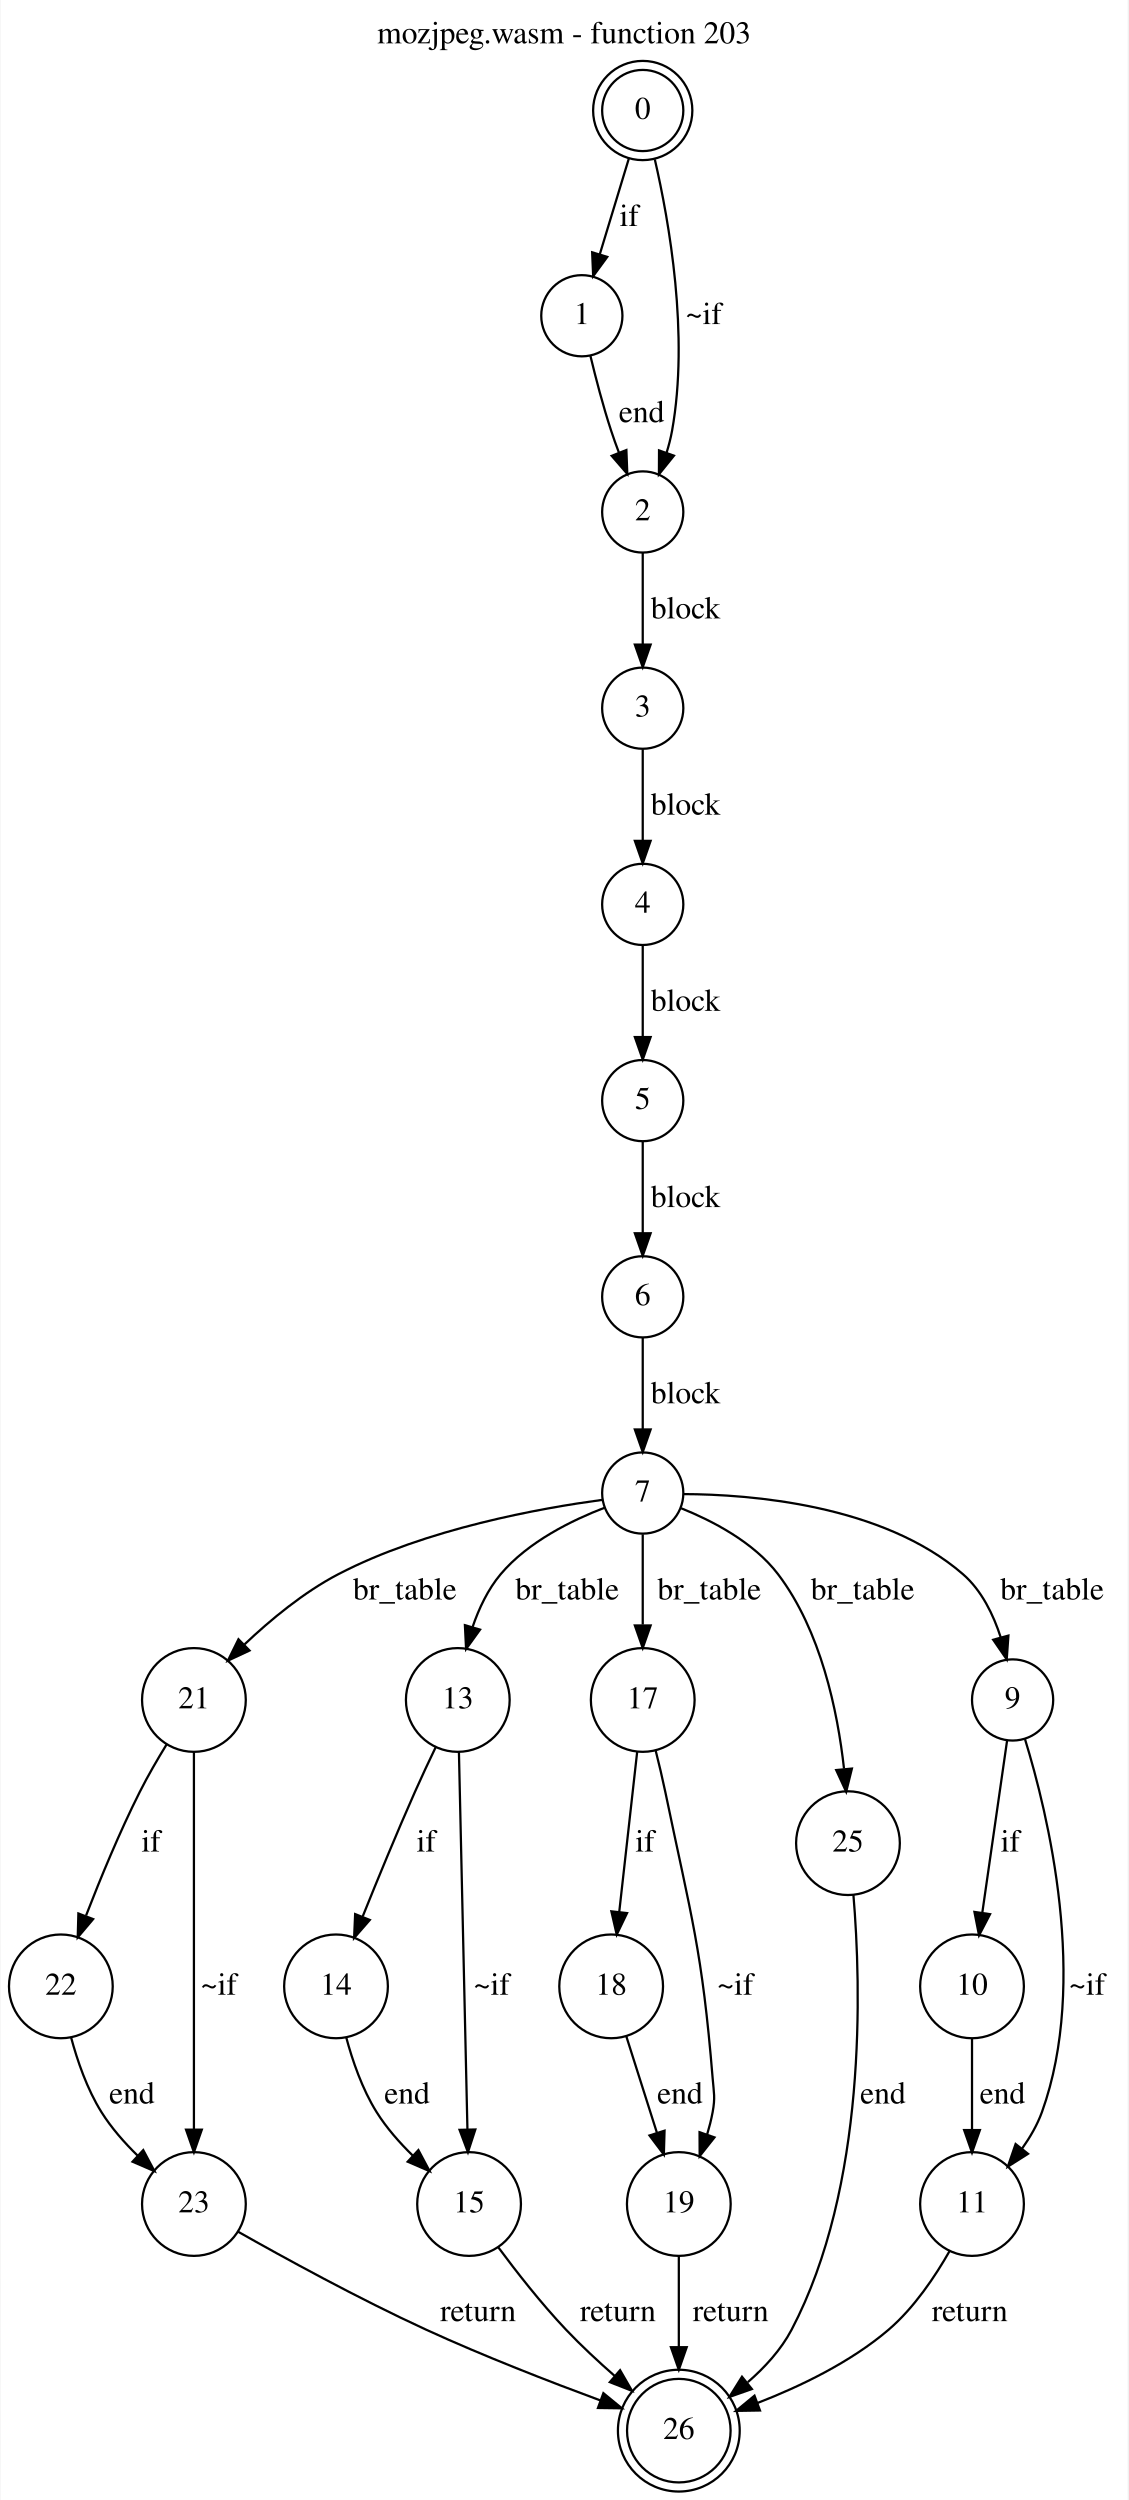
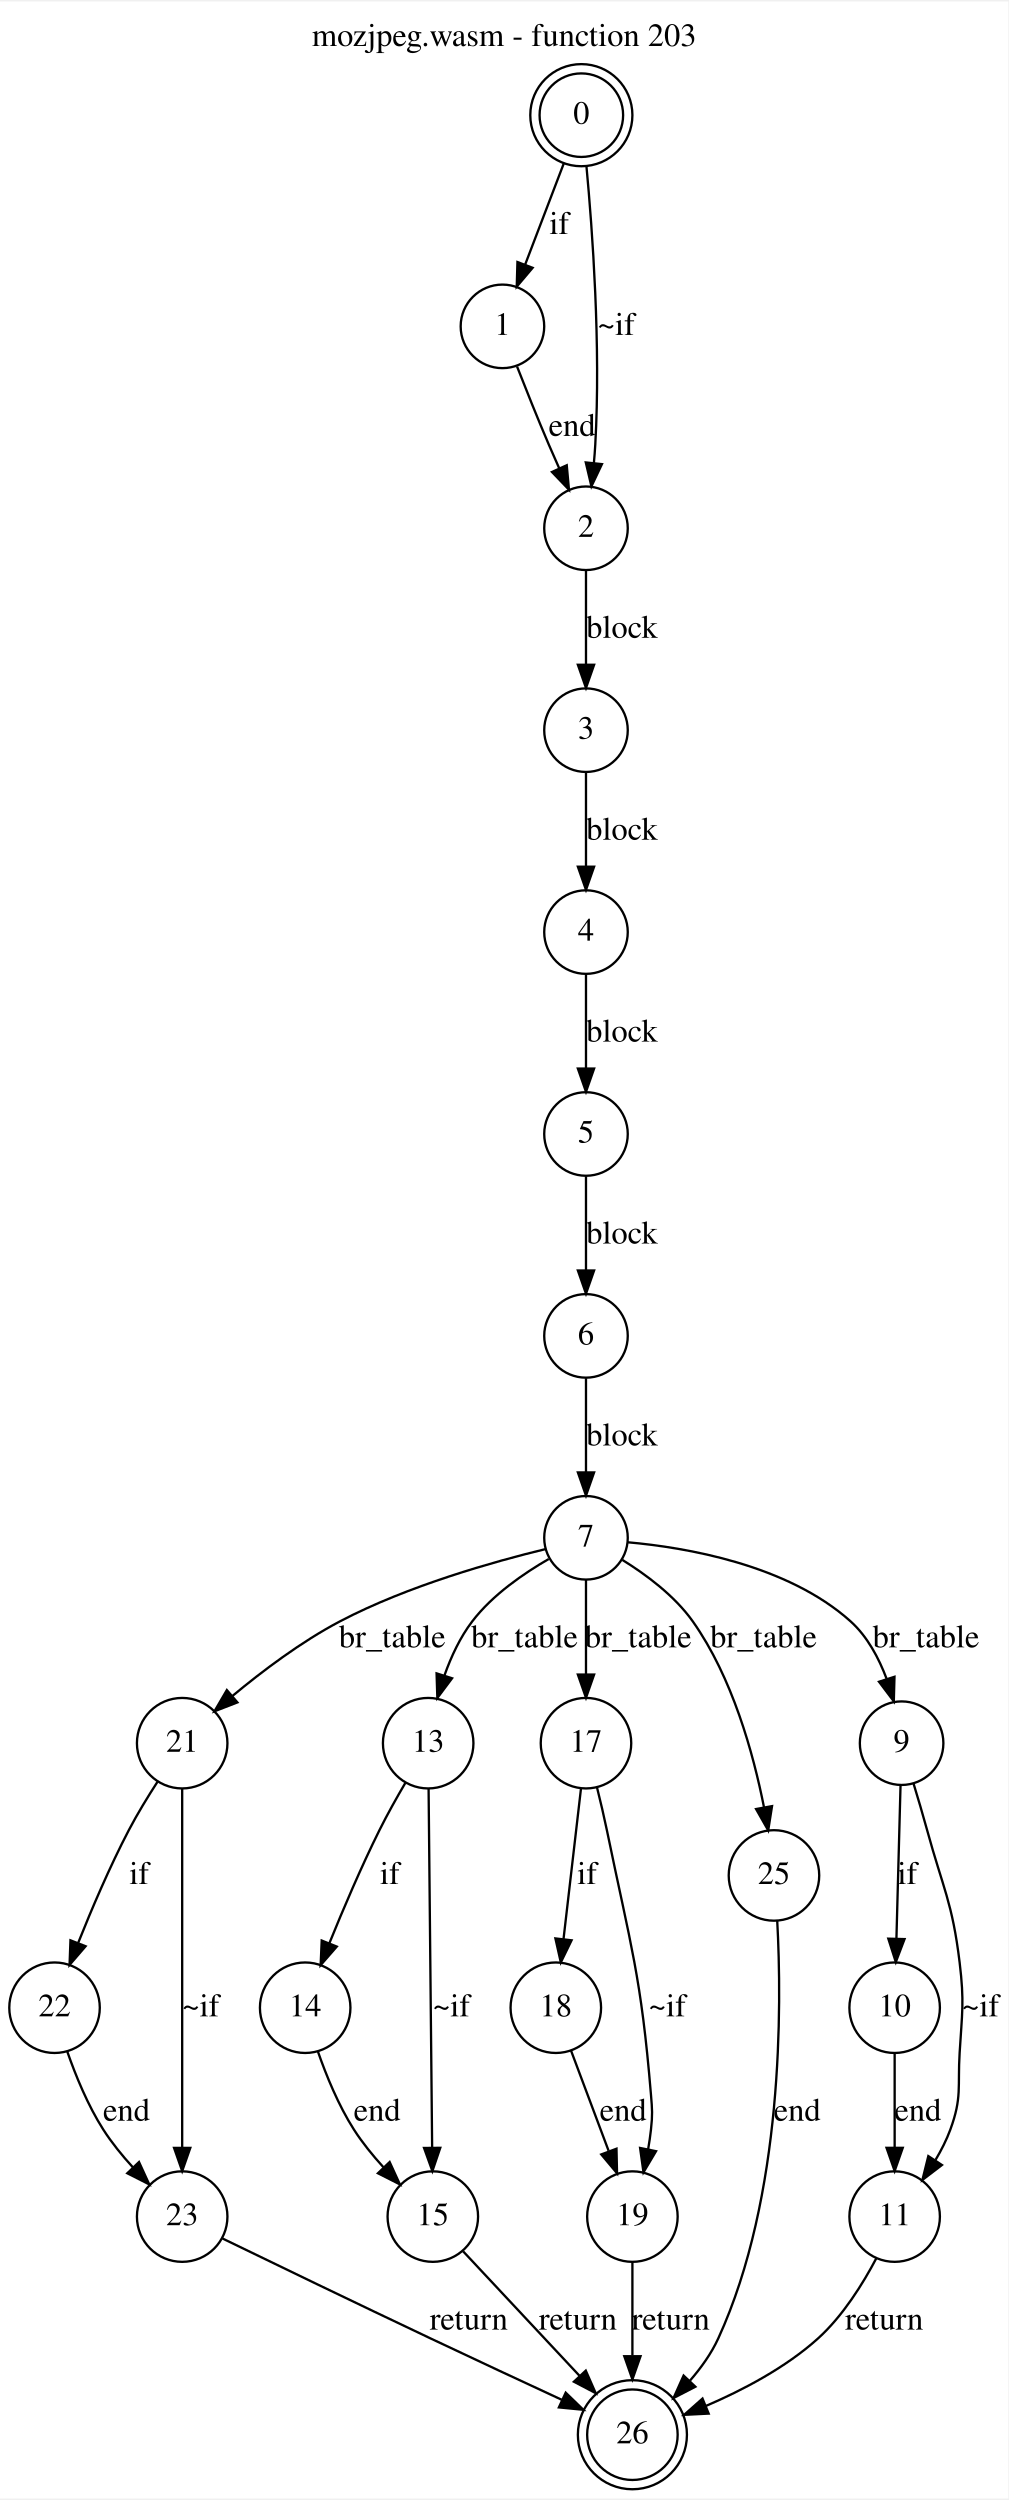
- <svg xmlns="http://www.w3.org/2000/svg" width="500pt" height="1108pt" viewBox="0.00 0.00 499.75 1108.48">
-   <g id="graph0" class="graph" transform="scale(1 1) rotate(0) translate(4 1104.48)">
-     <polygon fill="white" stroke="transparent" points="-4,4 -4,-1104.48 495.75,-1104.48 495.75,4 -4,4" />
-     <text text-anchor="middle" x="245.87" y="-1085.28" font-family="Times,serif" font-size="14.00">mozjpeg.wasm - function 203</text>
+ <svg xmlns="http://www.w3.org/2000/svg" width="434pt" height="1076pt" viewBox="0.00 0.00 434.50 1075.98">
+   <g id="graph0" class="graph" transform="scale(1 1) rotate(0) translate(4 1071.98)">
+     <polygon fill="white" stroke="transparent" points="-4,4 -4,-1071.98 430.5,-1071.98 430.5,4 -4,4" />
+     <text text-anchor="middle" x="213.25" y="-1052.78" font-family="Times,serif" font-size="14.00">mozjpeg.wasm - function 203</text>
    <g id="node1" class="node">
-       <ellipse fill="none" stroke="black" cx="280.75" cy="-1055.48" rx="18" ry="18" />
-       <ellipse fill="none" stroke="black" cx="280.75" cy="-1055.48" rx="22" ry="22" />
-       <text text-anchor="middle" x="280.75" y="-1051.78" font-family="Times,serif" font-size="14.00">0</text>
+       <ellipse fill="none" stroke="black" cx="246.5" cy="-1022.98" rx="18" ry="18" />
+       <ellipse fill="none" stroke="black" cx="246.5" cy="-1022.98" rx="22" ry="22" />
+       <text text-anchor="middle" x="246.5" y="-1019.28" font-family="Times,serif" font-size="14.00">0</text>
    </g>
    <g id="node3" class="node">
-       <ellipse fill="none" stroke="black" cx="253.75" cy="-964.48" rx="18" ry="18" />
-       <text text-anchor="middle" x="253.75" y="-960.78" font-family="Times,serif" font-size="14.00">1</text>
+       <ellipse fill="none" stroke="black" cx="212.5" cy="-931.98" rx="18" ry="18" />
+       <text text-anchor="middle" x="212.5" y="-928.28" font-family="Times,serif" font-size="14.00">1</text>
    </g>
    <g id="edge1" class="edge">
-       <path fill="none" stroke="black" d="M274.62,-1034.28C270.8,-1021.7 265.85,-1005.37 261.72,-991.77" />
-       <polygon fill="black" stroke="black" points="265.02,-990.57 258.77,-982.02 258.32,-992.61 265.02,-990.57" />
-       <text text-anchor="middle" x="274.75" y="-1004.28" font-family="Times,serif" font-size="14.00">if</text>
+       <path fill="none" stroke="black" d="M238.95,-1002.23C234.04,-989.37 227.59,-972.47 222.28,-958.59" />
+       <polygon fill="black" stroke="black" points="225.5,-957.21 218.66,-949.11 218.96,-959.7 225.5,-957.21" />
+       <text text-anchor="middle" x="237" y="-971.78" font-family="Times,serif" font-size="14.00">if</text>
    </g>
    <g id="node4" class="node">
-       <ellipse fill="none" stroke="black" cx="280.75" cy="-877.48" rx="18" ry="18" />
-       <text text-anchor="middle" x="280.75" y="-873.78" font-family="Times,serif" font-size="14.00">2</text>
+       <ellipse fill="none" stroke="black" cx="248.5" cy="-844.98" rx="18" ry="18" />
+       <text text-anchor="middle" x="248.5" y="-841.28" font-family="Times,serif" font-size="14.00">2</text>
    </g>
    <g id="edge2" class="edge">
-       <path fill="none" stroke="black" d="M286.11,-1033.78C292.49,-1006.16 301.36,-955.82 293.75,-913.48 293.16,-910.23 292.3,-906.88 291.28,-903.61" />
-       <polygon fill="black" stroke="black" points="294.58,-902.43 287.93,-894.17 287.98,-904.77 294.58,-902.43" />
-       <text text-anchor="middle" x="307.75" y="-960.78" font-family="Times,serif" font-size="14.00">~if</text>
+       <path fill="none" stroke="black" d="M248.7,-1000.95C251.28,-973.39 254.92,-923.55 252.5,-880.98 252.35,-878.42 252.15,-875.75 251.9,-873.09" />
+       <polygon fill="black" stroke="black" points="255.37,-872.62 250.84,-863.04 248.41,-873.35 255.37,-872.62" />
+       <text text-anchor="middle" x="261.5" y="-928.28" font-family="Times,serif" font-size="14.00">~if</text>
    </g>
    <g id="node2" class="node">
-       <ellipse fill="none" stroke="black" cx="296.75" cy="-26.75" rx="22.96" ry="22.96" />
-       <ellipse fill="none" stroke="black" cx="296.75" cy="-26.75" rx="27" ry="27" />
-       <text text-anchor="middle" x="296.75" y="-23.05" font-family="Times,serif" font-size="14.00">26</text>
+       <ellipse fill="none" stroke="black" cx="268.5" cy="-23.5" rx="19.5" ry="19.5" />
+       <ellipse fill="none" stroke="black" cx="268.5" cy="-23.5" rx="23.5" ry="23.5" />
+       <text text-anchor="middle" x="268.5" y="-19.8" font-family="Times,serif" font-size="14.00">26</text>
    </g>
    <g id="edge3" class="edge">
-       <path fill="none" stroke="black" d="M257.56,-946.66C259.91,-936.89 263.16,-924.39 266.75,-913.48 267.79,-910.31 268.97,-907.01 270.2,-903.77" />
-       <polygon fill="black" stroke="black" points="273.5,-904.94 273.91,-894.35 266.98,-902.37 273.5,-904.94" />
-       <text text-anchor="middle" x="280.25" y="-917.28" font-family="Times,serif" font-size="14.00">end</text>
+       <path fill="none" stroke="black" d="M218.79,-914.69C222.63,-904.87 227.71,-892.16 232.5,-880.98 233.91,-877.69 235.43,-874.24 236.95,-870.84" />
+       <polygon fill="black" stroke="black" points="240.21,-872.14 241.17,-861.59 233.84,-869.24 240.21,-872.14" />
+       <text text-anchor="middle" x="242.5" y="-884.78" font-family="Times,serif" font-size="14.00">end</text>
    </g>
    <g id="node5" class="node">
-       <ellipse fill="none" stroke="black" cx="280.75" cy="-790.48" rx="18" ry="18" />
-       <text text-anchor="middle" x="280.75" y="-786.78" font-family="Times,serif" font-size="14.00">3</text>
+       <ellipse fill="none" stroke="black" cx="248.5" cy="-757.98" rx="18" ry="18" />
+       <text text-anchor="middle" x="248.5" y="-754.28" font-family="Times,serif" font-size="14.00">3</text>
    </g>
    <g id="edge4" class="edge">
-       <path fill="none" stroke="black" d="M280.75,-859.28C280.75,-847.64 280.75,-832.03 280.75,-818.72" />
-       <polygon fill="black" stroke="black" points="284.25,-818.66 280.75,-808.66 277.25,-818.66 284.25,-818.66" />
-       <text text-anchor="middle" x="299.75" y="-830.28" font-family="Times,serif" font-size="14.00">block</text>
+       <path fill="none" stroke="black" d="M248.5,-826.78C248.5,-815.15 248.5,-799.53 248.5,-786.22" />
+       <polygon fill="black" stroke="black" points="252,-786.16 248.5,-776.16 245,-786.16 252,-786.16" />
+       <text text-anchor="middle" x="264" y="-797.78" font-family="Times,serif" font-size="14.00">block</text>
    </g>
    <g id="node6" class="node">
-       <ellipse fill="none" stroke="black" cx="280.75" cy="-703.48" rx="18" ry="18" />
-       <text text-anchor="middle" x="280.75" y="-699.78" font-family="Times,serif" font-size="14.00">4</text>
+       <ellipse fill="none" stroke="black" cx="248.5" cy="-670.98" rx="18" ry="18" />
+       <text text-anchor="middle" x="248.5" y="-667.28" font-family="Times,serif" font-size="14.00">4</text>
    </g>
    <g id="edge5" class="edge">
-       <path fill="none" stroke="black" d="M280.75,-772.28C280.75,-760.64 280.75,-745.03 280.75,-731.72" />
-       <polygon fill="black" stroke="black" points="284.25,-731.66 280.75,-721.66 277.25,-731.66 284.25,-731.66" />
-       <text text-anchor="middle" x="299.75" y="-743.28" font-family="Times,serif" font-size="14.00">block</text>
+       <path fill="none" stroke="black" d="M248.5,-739.78C248.5,-728.15 248.5,-712.53 248.5,-699.22" />
+       <polygon fill="black" stroke="black" points="252,-699.16 248.5,-689.16 245,-699.16 252,-699.16" />
+       <text text-anchor="middle" x="264" y="-710.78" font-family="Times,serif" font-size="14.00">block</text>
    </g>
    <g id="node7" class="node">
-       <ellipse fill="none" stroke="black" cx="280.75" cy="-616.48" rx="18" ry="18" />
-       <text text-anchor="middle" x="280.75" y="-612.78" font-family="Times,serif" font-size="14.00">5</text>
+       <ellipse fill="none" stroke="black" cx="248.5" cy="-583.98" rx="18" ry="18" />
+       <text text-anchor="middle" x="248.5" y="-580.28" font-family="Times,serif" font-size="14.00">5</text>
    </g>
    <g id="edge6" class="edge">
-       <path fill="none" stroke="black" d="M280.75,-685.28C280.75,-673.64 280.75,-658.03 280.75,-644.72" />
-       <polygon fill="black" stroke="black" points="284.25,-644.66 280.75,-634.66 277.25,-644.66 284.25,-644.66" />
-       <text text-anchor="middle" x="299.75" y="-656.28" font-family="Times,serif" font-size="14.00">block</text>
+       <path fill="none" stroke="black" d="M248.5,-652.78C248.5,-641.15 248.5,-625.53 248.5,-612.22" />
+       <polygon fill="black" stroke="black" points="252,-612.16 248.5,-602.16 245,-612.16 252,-612.16" />
+       <text text-anchor="middle" x="264" y="-623.78" font-family="Times,serif" font-size="14.00">block</text>
    </g>
    <g id="node8" class="node">
-       <ellipse fill="none" stroke="black" cx="280.75" cy="-529.48" rx="18" ry="18" />
-       <text text-anchor="middle" x="280.75" y="-525.78" font-family="Times,serif" font-size="14.00">6</text>
+       <ellipse fill="none" stroke="black" cx="248.5" cy="-496.98" rx="18" ry="18" />
+       <text text-anchor="middle" x="248.5" y="-493.28" font-family="Times,serif" font-size="14.00">6</text>
    </g>
    <g id="edge7" class="edge">
-       <path fill="none" stroke="black" d="M280.75,-598.28C280.75,-586.64 280.75,-571.03 280.75,-557.72" />
-       <polygon fill="black" stroke="black" points="284.25,-557.66 280.75,-547.66 277.25,-557.66 284.25,-557.66" />
-       <text text-anchor="middle" x="299.75" y="-569.28" font-family="Times,serif" font-size="14.00">block</text>
+       <path fill="none" stroke="black" d="M248.5,-565.78C248.5,-554.15 248.5,-538.53 248.5,-525.22" />
+       <polygon fill="black" stroke="black" points="252,-525.16 248.5,-515.16 245,-525.16 252,-525.16" />
+       <text text-anchor="middle" x="264" y="-536.78" font-family="Times,serif" font-size="14.00">block</text>
    </g>
    <g id="node9" class="node">
-       <ellipse fill="none" stroke="black" cx="280.75" cy="-442.48" rx="18" ry="18" />
-       <text text-anchor="middle" x="280.75" y="-438.78" font-family="Times,serif" font-size="14.00">7</text>
+       <ellipse fill="none" stroke="black" cx="248.5" cy="-409.98" rx="18" ry="18" />
+       <text text-anchor="middle" x="248.5" y="-406.28" font-family="Times,serif" font-size="14.00">7</text>
    </g>
    <g id="edge8" class="edge">
-       <path fill="none" stroke="black" d="M280.75,-511.28C280.75,-499.64 280.75,-484.03 280.75,-470.72" />
-       <polygon fill="black" stroke="black" points="284.25,-470.66 280.75,-460.66 277.25,-470.66 284.25,-470.66" />
-       <text text-anchor="middle" x="299.75" y="-482.28" font-family="Times,serif" font-size="14.00">block</text>
+       <path fill="none" stroke="black" d="M248.5,-478.78C248.5,-467.15 248.5,-451.53 248.5,-438.22" />
+       <polygon fill="black" stroke="black" points="252,-438.16 248.5,-428.16 245,-438.16 252,-438.16" />
+       <text text-anchor="middle" x="264" y="-449.78" font-family="Times,serif" font-size="14.00">block</text>
    </g>
    <g id="node10" class="node">
-       <ellipse fill="none" stroke="black" cx="81.75" cy="-350.73" rx="23" ry="23" />
-       <text text-anchor="middle" x="81.75" y="-347.03" font-family="Times,serif" font-size="14.00">21</text>
+       <ellipse fill="none" stroke="black" cx="74.5" cy="-321.48" rx="19.5" ry="19.5" />
+       <text text-anchor="middle" x="74.5" y="-317.78" font-family="Times,serif" font-size="14.00">21</text>
    </g>
    <g id="edge9" class="edge">
-       <path fill="none" stroke="black" d="M262.78,-439.45C236,-435.85 184.61,-426.74 145.75,-406.48 130.47,-398.51 115.7,-386.29 104.21,-375.4" />
-       <polygon fill="black" stroke="black" points="106.4,-372.65 96.81,-368.16 101.5,-377.65 106.4,-372.65" />
-       <text text-anchor="middle" x="175.25" y="-395.28" font-family="Times,serif" font-size="14.00">br_table</text>
+       <path fill="none" stroke="black" d="M230.9,-405.07C209.28,-399.83 171.84,-389.39 142.5,-373.98 125.83,-365.23 108.94,-352.47 96.17,-341.84" />
+       <polygon fill="black" stroke="black" points="98.29,-339.05 88.41,-335.22 93.75,-344.37 98.29,-339.05" />
+       <text text-anchor="middle" x="165" y="-362.78" font-family="Times,serif" font-size="14.00">br_table</text>
    </g>
    <g id="node11" class="node">
-       <ellipse fill="none" stroke="black" cx="198.75" cy="-350.73" rx="23" ry="23" />
-       <text text-anchor="middle" x="198.75" y="-347.03" font-family="Times,serif" font-size="14.00">13</text>
+       <ellipse fill="none" stroke="black" cx="180.5" cy="-321.48" rx="19.5" ry="19.5" />
+       <text text-anchor="middle" x="180.5" y="-317.78" font-family="Times,serif" font-size="14.00">13</text>
    </g>
    <g id="edge10" class="edge">
-       <path fill="none" stroke="black" d="M263.78,-435.95C249.64,-430.52 229.9,-420.94 217.75,-406.48 212.13,-399.8 208.14,-391.36 205.32,-383.12" />
-       <polygon fill="black" stroke="black" points="208.61,-381.91 202.42,-373.31 201.9,-383.89 208.61,-381.91" />
-       <text text-anchor="middle" x="247.25" y="-395.28" font-family="Times,serif" font-size="14.00">br_table</text>
+       <path fill="none" stroke="black" d="M232.44,-400.84C221.81,-394.72 208.25,-385.45 199.5,-373.98 194.29,-367.17 190.4,-358.78 187.54,-350.76" />
+       <polygon fill="black" stroke="black" points="190.79,-349.45 184.45,-340.96 184.12,-351.55 190.79,-349.45" />
+       <text text-anchor="middle" x="222" y="-362.78" font-family="Times,serif" font-size="14.00">br_table</text>
    </g>
    <g id="node12" class="node">
-       <ellipse fill="none" stroke="black" cx="280.75" cy="-350.73" rx="23" ry="23" />
-       <text text-anchor="middle" x="280.75" y="-347.03" font-family="Times,serif" font-size="14.00">17</text>
+       <ellipse fill="none" stroke="black" cx="248.5" cy="-321.48" rx="19.5" ry="19.5" />
+       <text text-anchor="middle" x="248.5" y="-317.78" font-family="Times,serif" font-size="14.00">17</text>
    </g>
    <g id="edge11" class="edge">
-       <path fill="none" stroke="black" d="M280.75,-424.18C280.75,-412.84 280.75,-397.68 280.75,-384.15" />
-       <polygon fill="black" stroke="black" points="284.25,-383.76 280.75,-373.76 277.25,-383.76 284.25,-383.76" />
-       <text text-anchor="middle" x="310.25" y="-395.28" font-family="Times,serif" font-size="14.00">br_table</text>
+       <path fill="none" stroke="black" d="M248.5,-391.89C248.5,-380.32 248.5,-364.73 248.5,-351.27" />
+       <polygon fill="black" stroke="black" points="252,-351.04 248.5,-341.04 245,-351.04 252,-351.04" />
+       <text text-anchor="middle" x="271" y="-362.78" font-family="Times,serif" font-size="14.00">br_table</text>
    </g>
    <g id="node13" class="node">
-       <ellipse fill="none" stroke="black" cx="371.75" cy="-287.24" rx="23" ry="23" />
-       <text text-anchor="middle" x="371.75" y="-283.54" font-family="Times,serif" font-size="14.00">25</text>
+       <ellipse fill="none" stroke="black" cx="329.5" cy="-264.49" rx="19.5" ry="19.5" />
+       <text text-anchor="middle" x="329.5" y="-260.79" font-family="Times,serif" font-size="14.00">25</text>
    </g>
    <g id="edge12" class="edge">
-       <path fill="none" stroke="black" d="M297.74,-435.75C311.34,-430.3 329.88,-420.79 340.75,-406.48 359.73,-381.49 367.13,-345.92 369.99,-320.32" />
-       <polygon fill="black" stroke="black" points="373.5,-320.31 370.96,-310.03 366.53,-319.65 373.5,-320.31" />
-       <text text-anchor="middle" x="378.25" y="-395.28" font-family="Times,serif" font-size="14.00">br_table</text>
+       <path fill="none" stroke="black" d="M264.15,-400.46C274.12,-394.3 286.61,-385.12 294.5,-373.98 311.56,-349.89 320.62,-317.04 325.21,-293.82" />
+       <polygon fill="black" stroke="black" points="328.67,-294.36 327.02,-283.89 321.79,-293.1 328.67,-294.36" />
+       <text text-anchor="middle" x="325" y="-362.78" font-family="Times,serif" font-size="14.00">br_table</text>
    </g>
    <g id="node14" class="node">
-       <ellipse fill="none" stroke="black" cx="444.75" cy="-350.73" rx="18" ry="18" />
-       <text text-anchor="middle" x="444.75" y="-347.03" font-family="Times,serif" font-size="14.00">9</text>
+       <ellipse fill="none" stroke="black" cx="384.5" cy="-321.48" rx="18" ry="18" />
+       <text text-anchor="middle" x="384.5" y="-317.78" font-family="Times,serif" font-size="14.00">9</text>
    </g>
    <g id="edge13" class="edge">
-       <path fill="none" stroke="black" d="M298.8,-442.01C328.29,-441.89 387.09,-437.45 422.75,-406.48 431.04,-399.28 436.25,-388.5 439.5,-378.41" />
-       <polygon fill="black" stroke="black" points="442.89,-379.27 442.14,-368.7 436.14,-377.43 442.89,-379.27" />
-       <text text-anchor="middle" x="462.25" y="-395.28" font-family="Times,serif" font-size="14.00">br_table</text>
+       <path fill="none" stroke="black" d="M266.58,-408.04C291.19,-405.84 335.25,-398.49 362.5,-373.98 369.75,-367.46 374.69,-358.15 378.03,-349.23" />
+       <polygon fill="black" stroke="black" points="381.43,-350.09 381.14,-339.5 374.76,-347.96 381.43,-350.09" />
+       <text text-anchor="middle" x="395" y="-362.78" font-family="Times,serif" font-size="14.00">br_table</text>
    </g>
    <g id="node21" class="node">
-       <ellipse fill="none" stroke="black" cx="22.75" cy="-223.74" rx="23" ry="23" />
-       <text text-anchor="middle" x="22.75" y="-220.04" font-family="Times,serif" font-size="14.00">22</text>
+       <ellipse fill="none" stroke="black" cx="19.5" cy="-207.49" rx="19.5" ry="19.5" />
+       <text text-anchor="middle" x="19.5" y="-203.79" font-family="Times,serif" font-size="14.00">22</text>
    </g>
    <g id="edge26" class="edge">
-       <path fill="none" stroke="black" d="M69.67,-331.06C65.65,-324.52 61.3,-317.04 57.75,-309.98 48.81,-292.23 40.31,-271.64 33.92,-255.14" />
-       <polygon fill="black" stroke="black" points="37.06,-253.56 30.23,-245.46 30.52,-256.05 37.06,-253.56" />
-       <text text-anchor="middle" x="62.75" y="-283.54" font-family="Times,serif" font-size="14.00">if</text>
+       <path fill="none" stroke="black" d="M63.85,-304.82C59.75,-298.49 55.18,-291.02 51.5,-283.99 43.3,-268.3 35.52,-250.05 29.68,-235.42" />
+       <polygon fill="black" stroke="black" points="32.88,-233.98 25.97,-225.95 26.36,-236.53 32.88,-233.98" />
+       <text text-anchor="middle" x="56" y="-260.79" font-family="Times,serif" font-size="14.00">if</text>
    </g>
    <g id="node22" class="node">
-       <ellipse fill="none" stroke="black" cx="81.75" cy="-127.24" rx="23" ry="23" />
-       <text text-anchor="middle" x="81.75" y="-123.54" font-family="Times,serif" font-size="14.00">23</text>
+       <ellipse fill="none" stroke="black" cx="74.5" cy="-117.49" rx="19.5" ry="19.5" />
+       <text text-anchor="middle" x="74.5" y="-113.79" font-family="Times,serif" font-size="14.00">23</text>
    </g>
    <g id="edge27" class="edge">
-       <path fill="none" stroke="black" d="M81.75,-327.68C81.75,-288.38 81.75,-206.06 81.75,-160.43" />
-       <polygon fill="black" stroke="black" points="85.25,-160.2 81.75,-150.2 78.25,-160.2 85.25,-160.2" />
-       <text text-anchor="middle" x="92.75" y="-220.04" font-family="Times,serif" font-size="14.00">~if</text>
+       <path fill="none" stroke="black" d="M74.5,-301.84C74.5,-266.45 74.5,-189.28 74.5,-147.22" />
+       <polygon fill="black" stroke="black" points="78,-147.09 74.5,-137.09 71,-147.09 78,-147.09" />
+       <text text-anchor="middle" x="82.5" y="-203.79" font-family="Times,serif" font-size="14.00">~if</text>
    </g>
    <g id="node17" class="node">
-       <ellipse fill="none" stroke="black" cx="144.75" cy="-223.74" rx="23" ry="23" />
-       <text text-anchor="middle" x="144.75" y="-220.04" font-family="Times,serif" font-size="14.00">14</text>
+       <ellipse fill="none" stroke="black" cx="127.5" cy="-207.49" rx="19.5" ry="19.5" />
+       <text text-anchor="middle" x="127.5" y="-203.79" font-family="Times,serif" font-size="14.00">14</text>
    </g>
    <g id="edge18" class="edge">
-       <path fill="none" stroke="black" d="M189.06,-330.02C186,-323.66 182.66,-316.56 179.75,-309.98 171.69,-291.82 163.21,-271.21 156.61,-254.81" />
-       <polygon fill="black" stroke="black" points="159.73,-253.19 152.77,-245.2 153.23,-255.79 159.73,-253.19" />
-       <text text-anchor="middle" x="184.75" y="-283.54" font-family="Times,serif" font-size="14.00">if</text>
+       <path fill="none" stroke="black" d="M170.66,-304.36C166.98,-298.09 162.88,-290.79 159.5,-283.99 151.62,-268.14 143.85,-249.88 137.93,-235.29" />
+       <polygon fill="black" stroke="black" points="141.12,-233.84 134.16,-225.85 134.62,-236.43 141.12,-233.84" />
+       <text text-anchor="middle" x="164" y="-260.79" font-family="Times,serif" font-size="14.00">if</text>
    </g>
    <g id="node18" class="node">
-       <ellipse fill="none" stroke="black" cx="203.75" cy="-127.24" rx="23" ry="23" />
-       <text text-anchor="middle" x="203.75" y="-123.54" font-family="Times,serif" font-size="14.00">15</text>
+       <ellipse fill="none" stroke="black" cx="182.5" cy="-117.49" rx="19.5" ry="19.5" />
+       <text text-anchor="middle" x="182.5" y="-113.79" font-family="Times,serif" font-size="14.00">15</text>
    </g>
    <g id="edge19" class="edge">
-       <path fill="none" stroke="black" d="M199.25,-327.68C200.13,-288.38 201.99,-206.06 203.02,-160.43" />
-       <polygon fill="black" stroke="black" points="206.53,-160.28 203.25,-150.2 199.53,-160.12 206.53,-160.28" />
-       <text text-anchor="middle" x="213.75" y="-220.04" font-family="Times,serif" font-size="14.00">~if</text>
+       <path fill="none" stroke="black" d="M180.68,-301.84C181.03,-266.45 181.8,-189.28 182.21,-147.22" />
+       <polygon fill="black" stroke="black" points="185.71,-147.12 182.31,-137.09 178.72,-147.06 185.71,-147.12" />
+       <text text-anchor="middle" x="190.5" y="-203.79" font-family="Times,serif" font-size="14.00">~if</text>
    </g>
    <g id="node19" class="node">
-       <ellipse fill="none" stroke="black" cx="266.75" cy="-223.74" rx="23" ry="23" />
-       <text text-anchor="middle" x="266.75" y="-220.04" font-family="Times,serif" font-size="14.00">18</text>
+       <ellipse fill="none" stroke="black" cx="235.5" cy="-207.49" rx="19.5" ry="19.5" />
+       <text text-anchor="middle" x="235.5" y="-203.79" font-family="Times,serif" font-size="14.00">18</text>
    </g>
    <g id="edge22" class="edge">
-       <path fill="none" stroke="black" d="M278.31,-327.96C276.1,-308.28 272.83,-279.04 270.33,-256.71" />
-       <polygon fill="black" stroke="black" points="273.8,-256.23 269.21,-246.68 266.84,-257.01 273.8,-256.23" />
-       <text text-anchor="middle" x="281.75" y="-283.54" font-family="Times,serif" font-size="14.00">if</text>
+       <path fill="none" stroke="black" d="M246.35,-301.99C244.3,-284.32 241.18,-257.43 238.81,-237.01" />
+       <polygon fill="black" stroke="black" points="242.28,-236.54 237.65,-227.01 235.32,-237.35 242.28,-236.54" />
+       <text text-anchor="middle" x="249" y="-260.79" font-family="Times,serif" font-size="14.00">if</text>
    </g>
    <g id="node20" class="node">
-       <ellipse fill="none" stroke="black" cx="296.75" cy="-127.24" rx="23" ry="23" />
-       <text text-anchor="middle" x="296.75" y="-123.54" font-family="Times,serif" font-size="14.00">19</text>
+       <ellipse fill="none" stroke="black" cx="268.5" cy="-117.49" rx="19.5" ry="19.5" />
+       <text text-anchor="middle" x="268.5" y="-113.79" font-family="Times,serif" font-size="14.00">19</text>
    </g>
    <g id="edge23" class="edge">
-       <path fill="none" stroke="black" d="M286.47,-328.35C287.96,-322.43 289.5,-315.98 290.75,-309.98 302.4,-253.98 307.07,-240.01 311.75,-182.99 312.29,-176.35 312.94,-174.55 311.75,-167.99 311.15,-164.73 310.3,-161.38 309.31,-158.08" />
-       <polygon fill="black" stroke="black" points="312.56,-156.78 305.99,-148.47 305.94,-159.07 312.56,-156.78" />
-       <text text-anchor="middle" x="321.75" y="-220.04" font-family="Times,serif" font-size="14.00">~if</text>
+       <path fill="none" stroke="black" d="M253.26,-302.35C254.72,-296.51 256.26,-289.99 257.5,-283.99 267.88,-233.68 272.26,-221.18 276.5,-169.99 277.05,-163.35 277.22,-161.62 276.5,-154.99 276.2,-152.25 275.78,-149.4 275.29,-146.57" />
+       <polygon fill="black" stroke="black" points="278.68,-145.67 273.27,-136.56 271.81,-147.06 278.68,-145.67" />
+       <text text-anchor="middle" x="283.5" y="-203.79" font-family="Times,serif" font-size="14.00">~if</text>
    </g>
    <g id="edge30" class="edge">
-       <path fill="none" stroke="black" d="M374.16,-264.33C377.59,-223.72 380.19,-135.12 346.75,-71.5 342.1,-62.65 334.87,-54.78 327.33,-48.24" />
-       <polygon fill="black" stroke="black" points="329.14,-45.2 319.15,-41.68 324.76,-50.66 329.14,-45.2" />
-       <text text-anchor="middle" x="387.25" y="-171.79" font-family="Times,serif" font-size="14.00">end</text>
+       <path fill="none" stroke="black" d="M330.9,-244.97C332.89,-208.63 333.59,-126.2 305.5,-65 302.51,-58.48 298.08,-52.3 293.32,-46.82" />
+       <polygon fill="black" stroke="black" points="295.64,-44.18 286.23,-39.32 290.56,-48.99 295.64,-44.18" />
+       <text text-anchor="middle" x="339.5" y="-158.79" font-family="Times,serif" font-size="14.00">end</text>
    </g>
    <g id="node15" class="node">
-       <ellipse fill="none" stroke="black" cx="426.75" cy="-223.74" rx="23" ry="23" />
-       <text text-anchor="middle" x="426.75" y="-220.04" font-family="Times,serif" font-size="14.00">10</text>
+       <ellipse fill="none" stroke="black" cx="381.5" cy="-207.49" rx="19.5" ry="19.5" />
+       <text text-anchor="middle" x="381.5" y="-203.79" font-family="Times,serif" font-size="14.00">10</text>
    </g>
    <g id="edge14" class="edge">
-       <path fill="none" stroke="black" d="M442.32,-332.87C439.51,-313.37 434.83,-280.83 431.33,-256.53" />
-       <polygon fill="black" stroke="black" points="434.75,-255.75 429.86,-246.35 427.82,-256.75 434.75,-255.75" />
-       <text text-anchor="middle" x="443.75" y="-283.54" font-family="Times,serif" font-size="14.00">if</text>
+       <path fill="none" stroke="black" d="M384.04,-303.48C383.57,-285.97 382.83,-258.36 382.27,-237.42" />
+       <polygon fill="black" stroke="black" points="385.76,-237.06 382,-227.16 378.77,-237.25 385.76,-237.06" />
+       <text text-anchor="middle" x="387" y="-260.79" font-family="Times,serif" font-size="14.00">if</text>
    </g>
    <g id="node16" class="node">
-       <ellipse fill="none" stroke="black" cx="426.75" cy="-127.24" rx="23" ry="23" />
-       <text text-anchor="middle" x="426.75" y="-123.54" font-family="Times,serif" font-size="14.00">11</text>
+       <ellipse fill="none" stroke="black" cx="381.5" cy="-117.49" rx="19.5" ry="19.5" />
+       <text text-anchor="middle" x="381.5" y="-113.79" font-family="Times,serif" font-size="14.00">11</text>
    </g>
    <g id="edge15" class="edge">
-       <path fill="none" stroke="black" d="M450.25,-333.33C460.28,-300.71 478.63,-225.86 457.75,-167.99 455.69,-162.3 452.48,-156.78 448.9,-151.75" />
-       <polygon fill="black" stroke="black" points="451.58,-149.5 442.63,-143.82 446.08,-153.84 451.58,-149.5" />
-       <text text-anchor="middle" x="477.75" y="-220.04" font-family="Times,serif" font-size="14.00">~if</text>
+       <path fill="none" stroke="black" d="M389.61,-304.18C391.53,-297.89 393.68,-290.63 395.5,-283.99 402.38,-258.82 406.36,-252.89 409.5,-226.99 411.58,-209.78 410.54,-205.29 409.5,-187.99 408.61,-173.25 410.58,-168.87 405.5,-154.99 403.87,-150.55 401.61,-146.1 399.12,-141.91" />
+       <polygon fill="black" stroke="black" points="401.87,-139.72 393.46,-133.28 396.01,-143.56 401.87,-139.72" />
+       <text text-anchor="middle" x="418.5" y="-203.79" font-family="Times,serif" font-size="14.00">~if</text>
    </g>
    <g id="edge16" class="edge">
-       <path fill="none" stroke="black" d="M426.75,-200.82C426.75,-188.78 426.75,-173.61 426.75,-160.26" />
-       <polygon fill="black" stroke="black" points="430.25,-160.04 426.75,-150.04 423.25,-160.04 430.25,-160.04" />
-       <text text-anchor="middle" x="440.25" y="-171.79" font-family="Times,serif" font-size="14.00">end</text>
+       <path fill="none" stroke="black" d="M381.5,-187.83C381.5,-176.05 381.5,-160.59 381.5,-147.25" />
+       <polygon fill="black" stroke="black" points="385,-147.13 381.5,-137.13 378,-147.13 385,-147.13" />
+       <text text-anchor="middle" x="391.5" y="-158.79" font-family="Times,serif" font-size="14.00">end</text>
    </g>
    <g id="edge17" class="edge">
-       <path fill="none" stroke="black" d="M416.91,-106.56C410.44,-95.16 401.08,-81.2 389.75,-71.5 372.86,-57.04 350.38,-46.29 331.75,-39.06" />
-       <polygon fill="black" stroke="black" points="332.73,-35.69 322.13,-35.51 330.3,-42.26 332.73,-35.69" />
-       <text text-anchor="middle" x="425.75" y="-75.3" font-family="Times,serif" font-size="14.00">return</text>
+       <path fill="none" stroke="black" d="M373.61,-99.54C367.86,-88.61 359.21,-74.68 348.5,-65 334.53,-52.38 315.91,-42.65 300.15,-35.89" />
+       <polygon fill="black" stroke="black" points="301.36,-32.6 290.78,-32.06 298.71,-39.08 301.36,-32.6" />
+       <text text-anchor="middle" x="377" y="-68.8" font-family="Times,serif" font-size="14.00">return</text>
    </g>
    <g id="edge20" class="edge">
-       <path fill="none" stroke="black" d="M149.2,-201.42C152.02,-190.83 156.38,-178.17 162.75,-167.99 167.11,-161.02 172.95,-154.39 178.86,-148.62" />
-       <polygon fill="black" stroke="black" points="181.28,-151.15 186.26,-141.8 176.53,-146 181.28,-151.15" />
-       <text text-anchor="middle" x="176.25" y="-171.79" font-family="Times,serif" font-size="14.00">end</text>
+       <path fill="none" stroke="black" d="M133.01,-188.55C136.59,-178.28 141.84,-165.41 148.5,-154.99 152.11,-149.34 156.65,-143.77 161.22,-138.75" />
+       <polygon fill="black" stroke="black" points="163.9,-141.01 168.31,-131.37 158.85,-136.16 163.9,-141.01" />
+       <text text-anchor="middle" x="158.5" y="-158.79" font-family="Times,serif" font-size="14.00">end</text>
    </g>
    <g id="edge21" class="edge">
-       <path fill="none" stroke="black" d="M216.51,-108.3C224.68,-97.27 235.77,-83.07 246.75,-71.5 253.39,-64.49 261.04,-57.39 268.32,-51" />
-       <polygon fill="black" stroke="black" points="270.71,-53.56 276.01,-44.39 266.15,-48.25 270.71,-53.56" />
-       <text text-anchor="middle" x="269.75" y="-75.3" font-family="Times,serif" font-size="14.00">return</text>
+       <path fill="none" stroke="black" d="M195.56,-102.52C208.84,-88.31 229.7,-66.01 245.71,-48.88" />
+       <polygon fill="black" stroke="black" points="248.41,-51.12 252.68,-41.42 243.29,-46.34 248.41,-51.12" />
+       <text text-anchor="middle" x="245" y="-68.8" font-family="Times,serif" font-size="14.00">return</text>
    </g>
    <g id="edge24" class="edge">
-       <path fill="none" stroke="black" d="M273.41,-201.77C277.41,-189.17 282.57,-172.91 287.02,-158.89" />
-       <polygon fill="black" stroke="black" points="290.42,-159.75 290.11,-149.16 283.75,-157.63 290.42,-159.75" />
-       <text text-anchor="middle" x="297.25" y="-171.79" font-family="Times,serif" font-size="14.00">end</text>
+       <path fill="none" stroke="black" d="M242.02,-189.11C246.64,-176.77 252.94,-159.97 258.24,-145.85" />
+       <polygon fill="black" stroke="black" points="261.64,-146.74 261.88,-136.15 255.09,-144.28 261.64,-146.74" />
+       <text text-anchor="middle" x="264.5" y="-158.79" font-family="Times,serif" font-size="14.00">end</text>
    </g>
    <g id="edge25" class="edge">
-       <path fill="none" stroke="black" d="M296.75,-104.38C296.75,-92.46 296.75,-77.4 296.75,-63.79" />
-       <polygon fill="black" stroke="black" points="300.25,-63.74 296.75,-53.74 293.25,-63.74 300.25,-63.74" />
-       <text text-anchor="middle" x="319.75" y="-75.3" font-family="Times,serif" font-size="14.00">return</text>
+       <path fill="none" stroke="black" d="M268.5,-97.88C268.5,-86.36 268.5,-71.24 268.5,-57.72" />
+       <polygon fill="black" stroke="black" points="272,-57.32 268.5,-47.32 265,-57.32 272,-57.32" />
+       <text text-anchor="middle" x="285" y="-68.8" font-family="Times,serif" font-size="14.00">return</text>
    </g>
    <g id="edge28" class="edge">
-       <path fill="none" stroke="black" d="M27.2,-201.42C30.02,-190.83 34.38,-178.17 40.75,-167.99 45.11,-161.02 50.95,-154.39 56.86,-148.62" />
-       <polygon fill="black" stroke="black" points="59.28,-151.15 64.26,-141.8 54.53,-146 59.28,-151.15" />
-       <text text-anchor="middle" x="54.25" y="-171.79" font-family="Times,serif" font-size="14.00">end</text>
+       <path fill="none" stroke="black" d="M25.01,-188.55C28.59,-178.28 33.84,-165.41 40.5,-154.99 44.11,-149.34 48.65,-143.77 53.22,-138.75" />
+       <polygon fill="black" stroke="black" points="55.9,-141.01 60.31,-131.37 50.85,-136.16 55.9,-141.01" />
+       <text text-anchor="middle" x="50.5" y="-158.79" font-family="Times,serif" font-size="14.00">end</text>
    </g>
    <g id="edge29" class="edge">
-       <path fill="none" stroke="black" d="M101.15,-115.06C121.61,-103.47 154.93,-85.19 184.75,-71.5 210.2,-59.81 239.73,-48.36 262.08,-40.1" />
-       <polygon fill="black" stroke="black" points="263.3,-43.38 271.49,-36.66 260.9,-36.81 263.3,-43.38" />
-       <text text-anchor="middle" x="207.75" y="-75.3" font-family="Times,serif" font-size="14.00">return</text>
+       <path fill="none" stroke="black" d="M91.89,-108.04C113.03,-97.78 149.82,-79.99 181.5,-65 200.25,-56.12 221.35,-46.29 238.08,-38.54" />
+       <polygon fill="black" stroke="black" points="239.76,-41.62 247.37,-34.24 236.82,-35.27 239.76,-41.62" />
+       <text text-anchor="middle" x="198" y="-68.8" font-family="Times,serif" font-size="14.00">return</text>
    </g>
  </g>
</svg>
